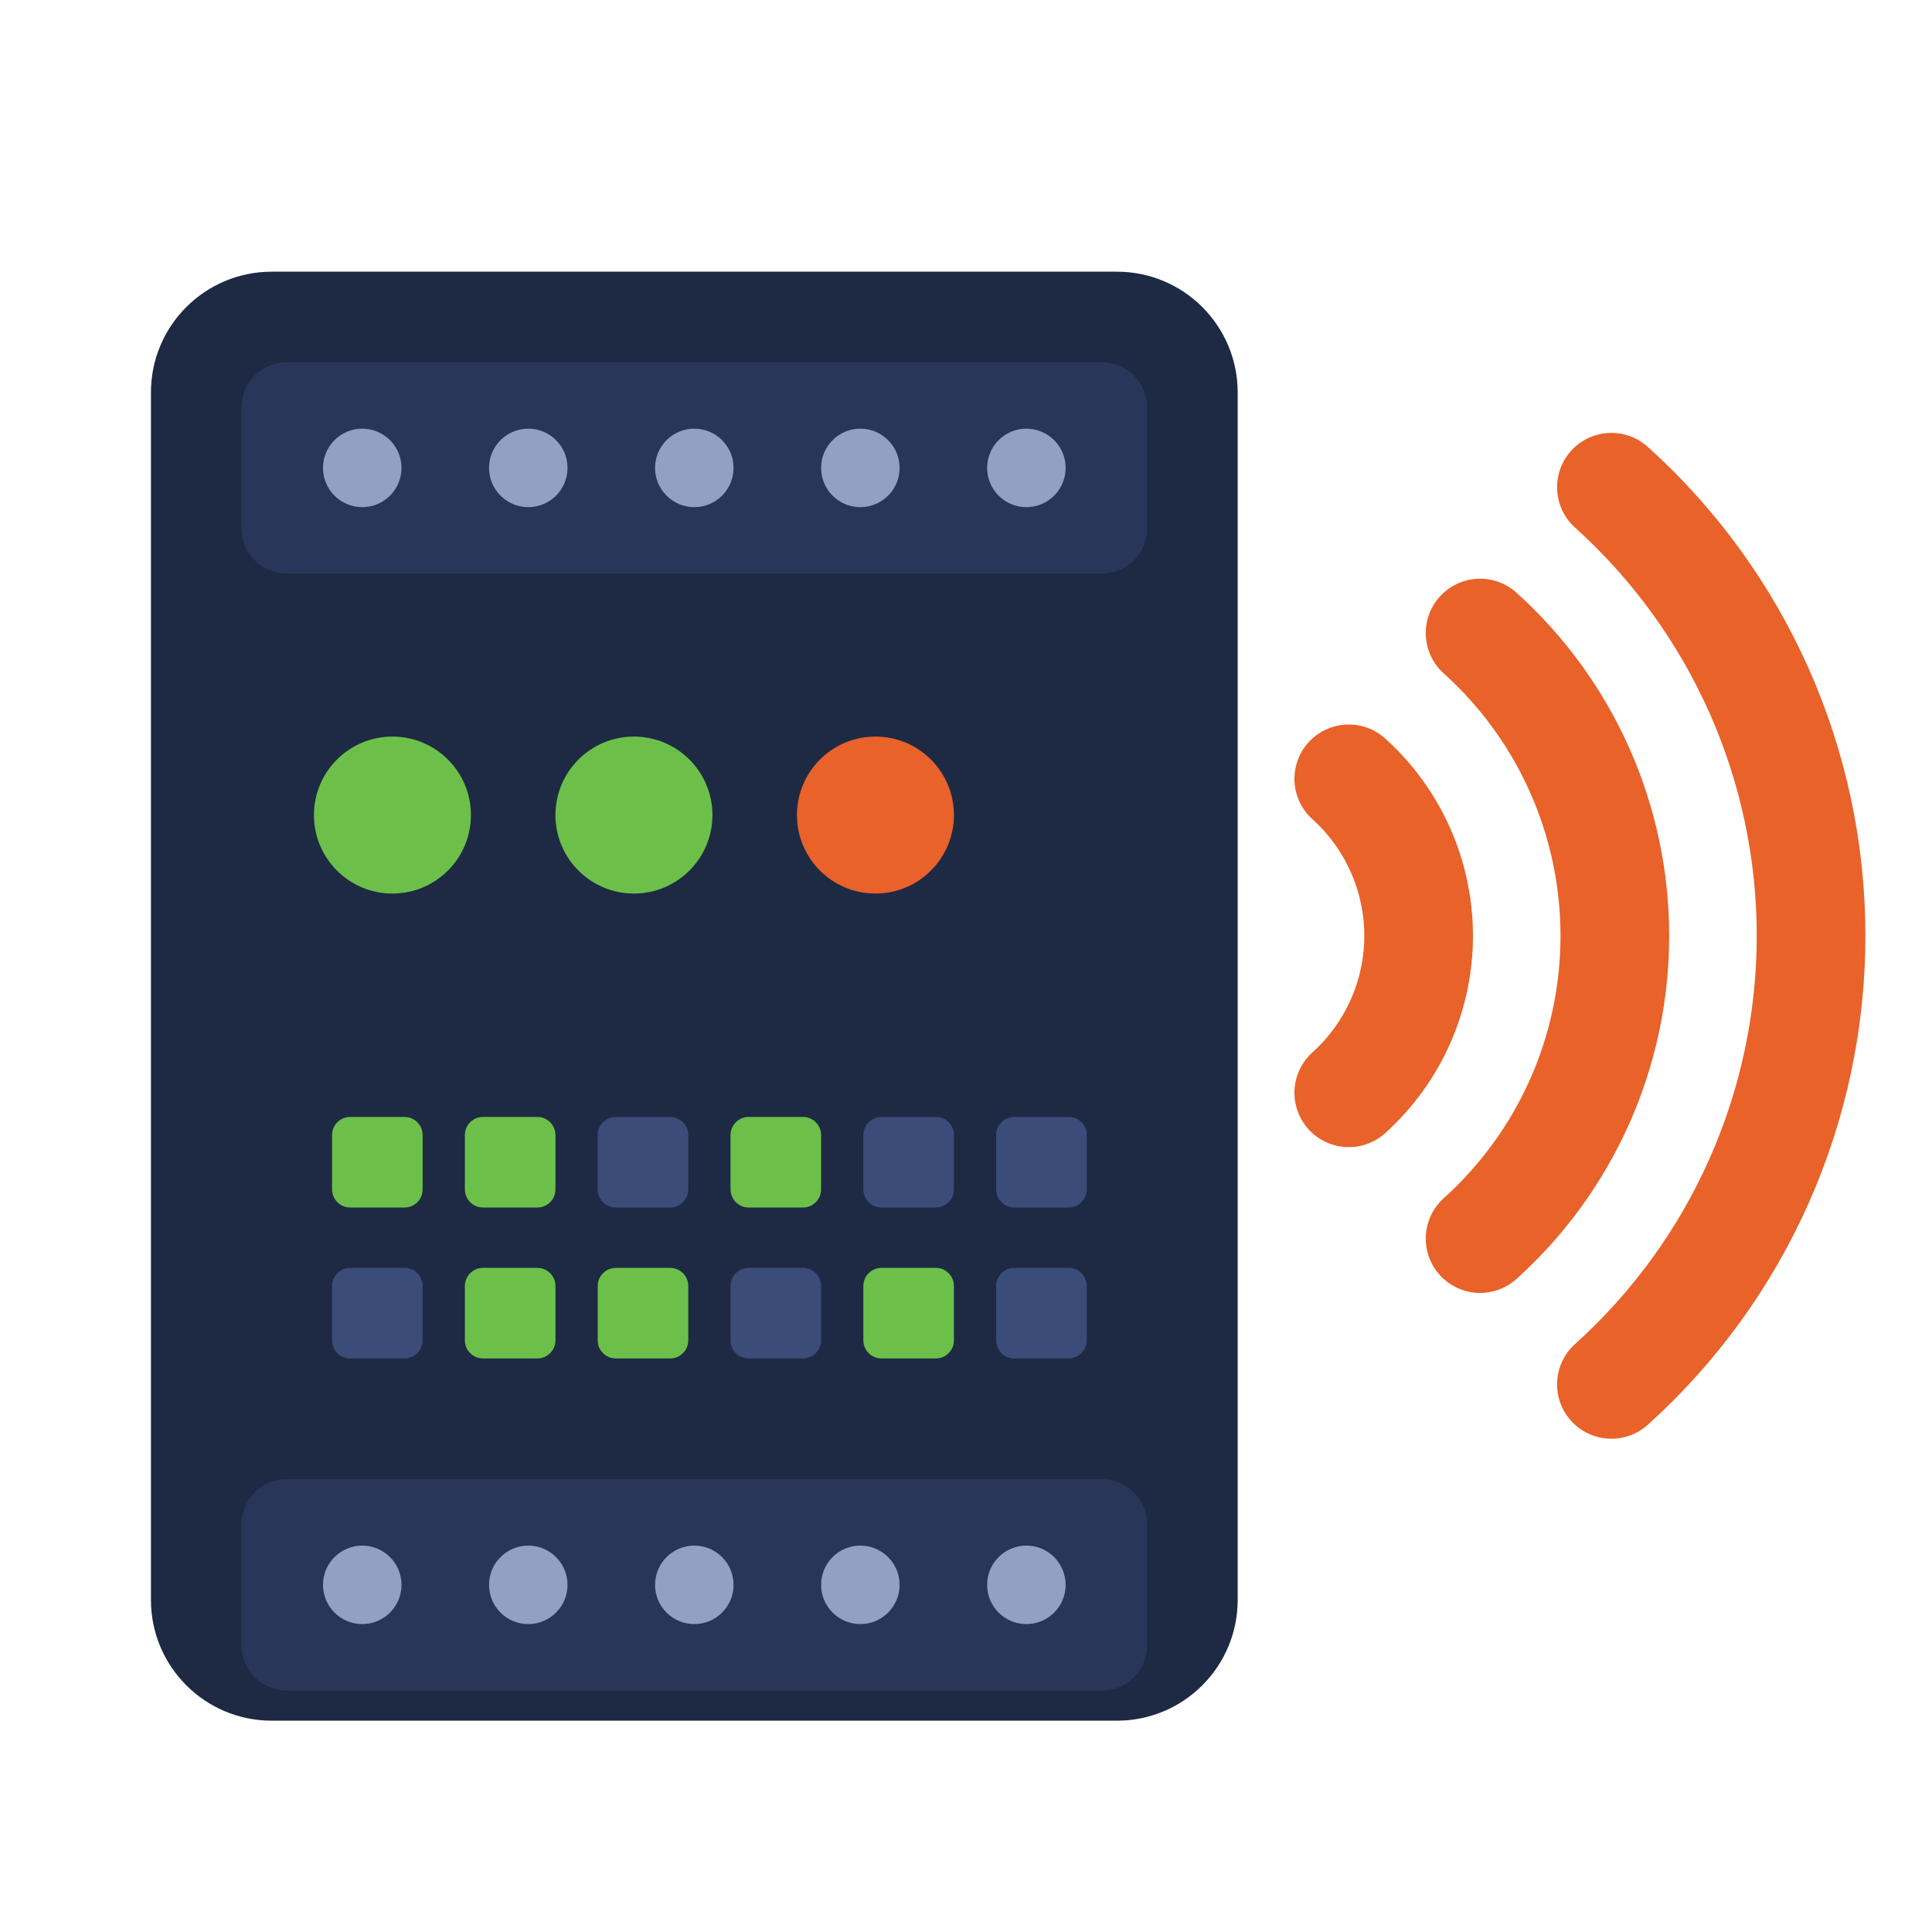
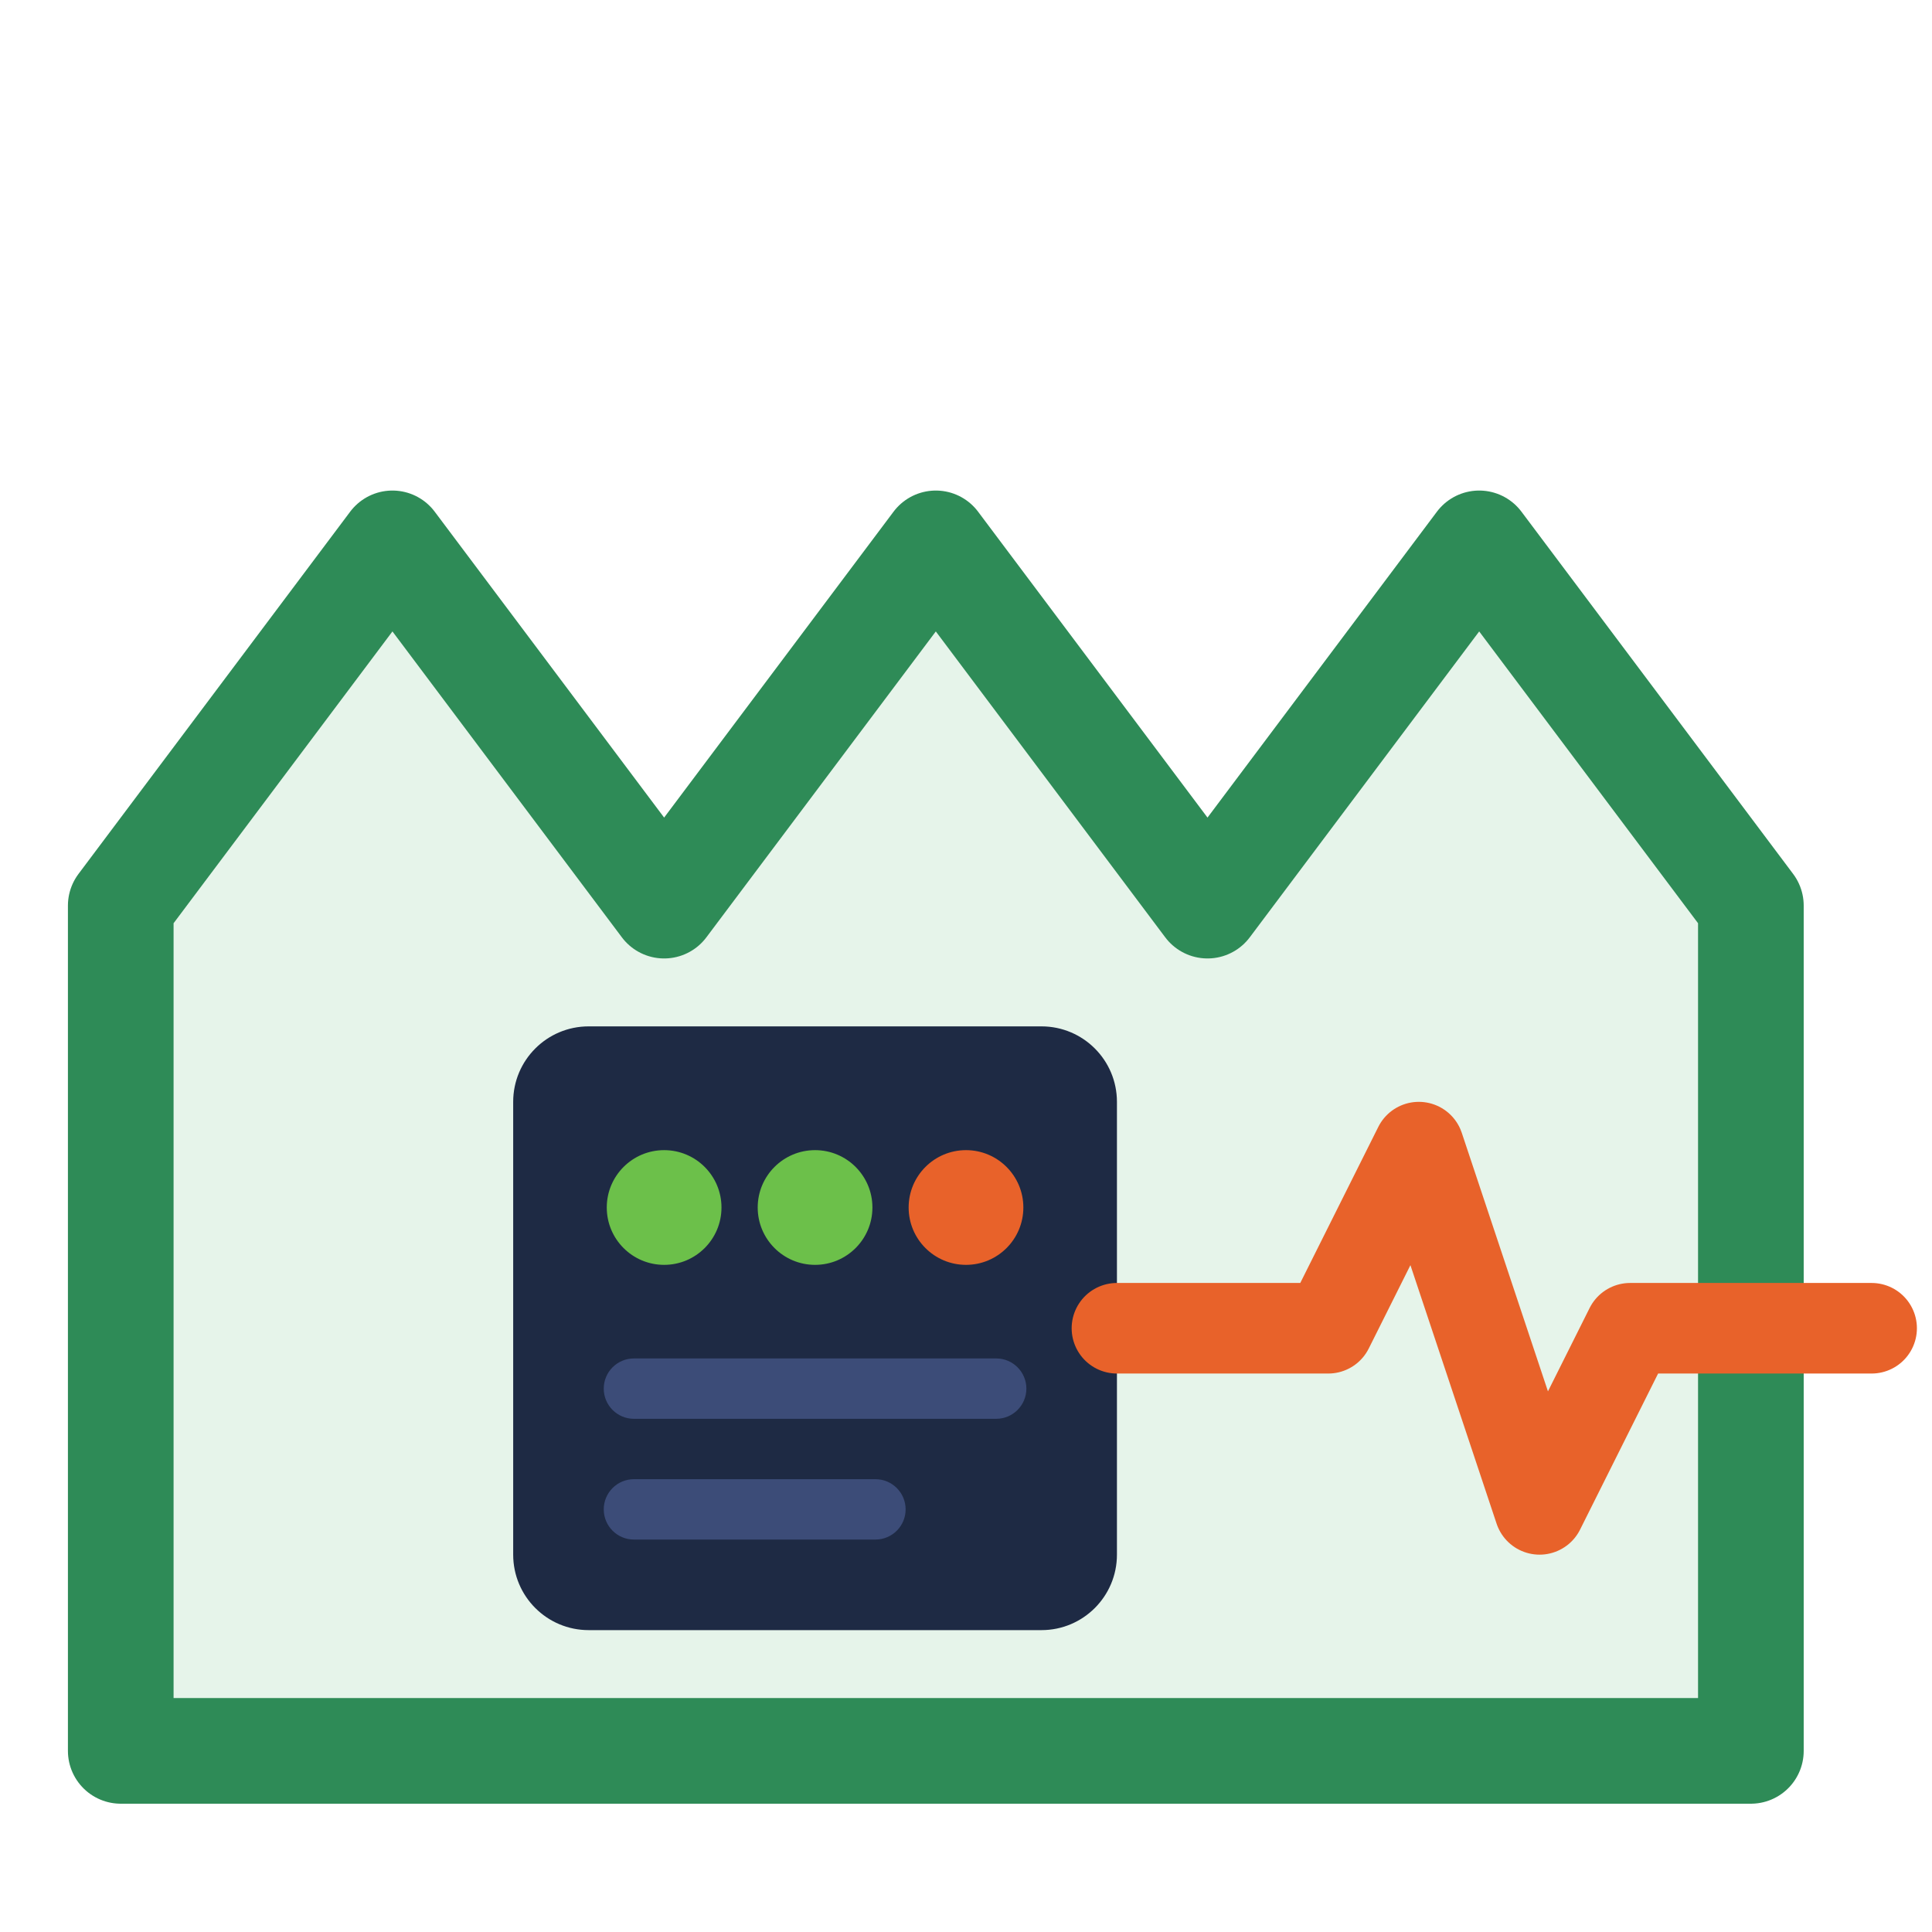
<svg xmlns="http://www.w3.org/2000/svg" viewBox="0 0 64 64" role="img" aria-label="LiveLink">
-   <rect x="5" y="9" width="36" height="48" rx="4" fill="#1E2A44" />
-   <rect x="8" y="12" width="30" height="7" rx="1.5" fill="#29365a" />
-   <rect x="8" y="49" width="30" height="7" rx="1.5" fill="#29365a" />
-   <circle cx="12.0" cy="15.5" r="1.3" fill="#93a0c2" />
-   <circle cx="17.5" cy="15.5" r="1.3" fill="#93a0c2" />
-   <circle cx="23.0" cy="15.5" r="1.3" fill="#93a0c2" />
-   <circle cx="28.5" cy="15.5" r="1.3" fill="#93a0c2" />
-   <circle cx="34.0" cy="15.5" r="1.3" fill="#93a0c2" />
-   <circle cx="12.0" cy="52.5" r="1.3" fill="#93a0c2" />
-   <circle cx="17.5" cy="52.5" r="1.3" fill="#93a0c2" />
-   <circle cx="23.0" cy="52.5" r="1.3" fill="#93a0c2" />
-   <circle cx="28.5" cy="52.5" r="1.3" fill="#93a0c2" />
-   <circle cx="34.0" cy="52.5" r="1.3" fill="#93a0c2" />
-   <circle cx="13" cy="27" r="2.6" fill="#6cc04a" />
-   <circle cx="21" cy="27" r="2.6" fill="#6cc04a" />
-   <circle cx="29" cy="27" r="2.6" fill="#E8622A" />
-   <rect x="11.0" y="37" width="3" height="3" rx=".6" fill="#6cc04a" />
-   <rect x="15.4" y="37" width="3" height="3" rx=".6" fill="#6cc04a" />
-   <rect x="19.8" y="37" width="3" height="3" rx=".6" fill="#3c4c78" />
-   <rect x="24.2" y="37" width="3" height="3" rx=".6" fill="#6cc04a" />
-   <rect x="28.6" y="37" width="3" height="3" rx=".6" fill="#3c4c78" />
-   <rect x="33.0" y="37" width="3" height="3" rx=".6" fill="#3c4c78" />
-   <rect x="11.0" y="42" width="3" height="3" rx=".6" fill="#3c4c78" />
-   <rect x="15.4" y="42" width="3" height="3" rx=".6" fill="#6cc04a" />
-   <rect x="19.8" y="42" width="3" height="3" rx=".6" fill="#6cc04a" />
-   <rect x="24.2" y="42" width="3" height="3" rx=".6" fill="#3c4c78" />
-   <rect x="28.6" y="42" width="3" height="3" rx=".6" fill="#6cc04a" />
-   <rect x="33.0" y="42" width="3" height="3" rx=".6" fill="#3c4c78" />
-   <path d="M44.68 25.80 A7 7 0 0 1 44.68 36.20" fill="none" stroke="#E8622A" stroke-width="3.6" stroke-linecap="round" />
-   <path d="M49.03 20.97 A13.5 13.5 0 0 1 49.03 41.03" fill="none" stroke="#E8622A" stroke-width="3.6" stroke-linecap="round" />
-   <path d="M53.38 16.14 A20 20 0 0 1 53.38 45.86" fill="none" stroke="#E8622A" stroke-width="3.6" stroke-linecap="round" />
+   <path d="M4 58 V30 L13 18 L22 30 L31 18 L40 30 L49 18 L58 30 V58 Z" fill="#e6f4ea" stroke="#2e8b57" stroke-width="3.5" stroke-linejoin="round" />
+   <rect x="17" y="34" width="20" height="20" rx="2.5" fill="#1E2A44" />
+   <circle cx="22" cy="40" r="1.9" fill="#6cc04a" />
+   <circle cx="27" cy="40" r="1.9" fill="#6cc04a" />
+   <circle cx="32" cy="40" r="1.9" fill="#E8622A" />
+   <rect x="20" y="45" width="14" height="2" rx="1" fill="#3c4c78" />
+   <rect x="20" y="49" width="10" height="2" rx="1" fill="#3c4c78" />
+   <path d="M37 44 H44 L47 38 L51 50 L54 44 H62" fill="none" stroke="#E8622A" stroke-width="3" stroke-linecap="round" stroke-linejoin="round" />
</svg>
